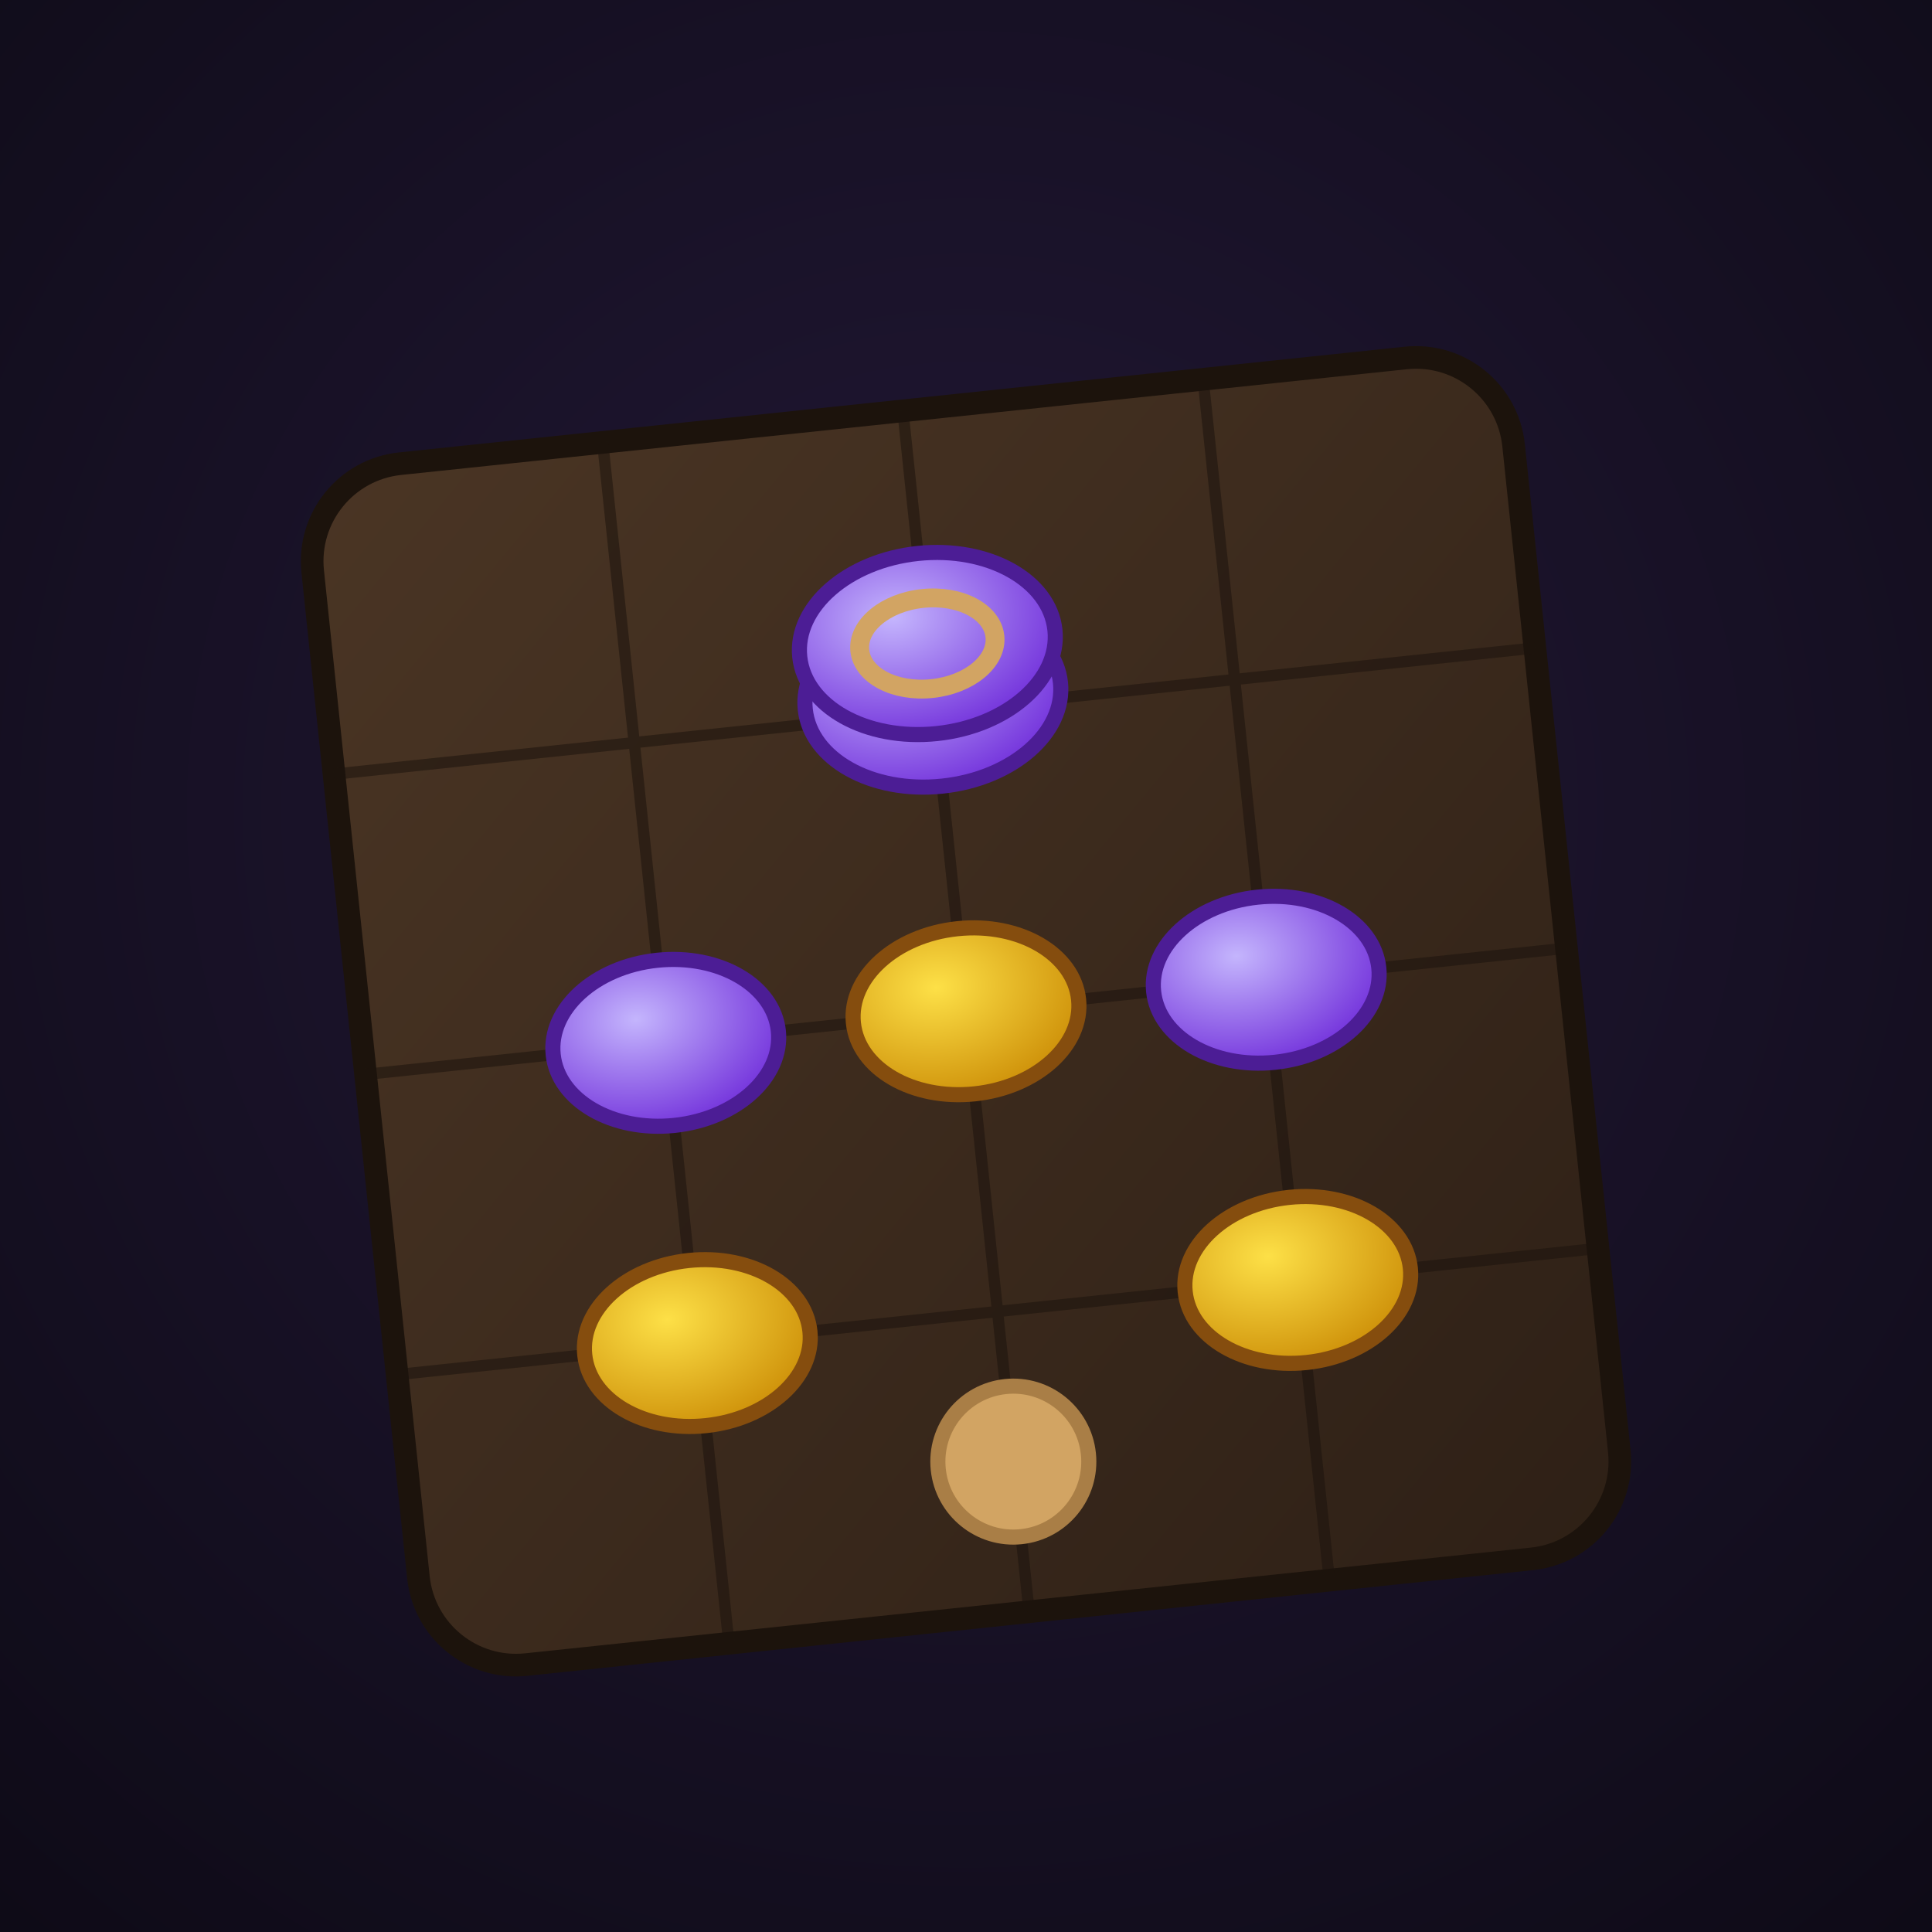
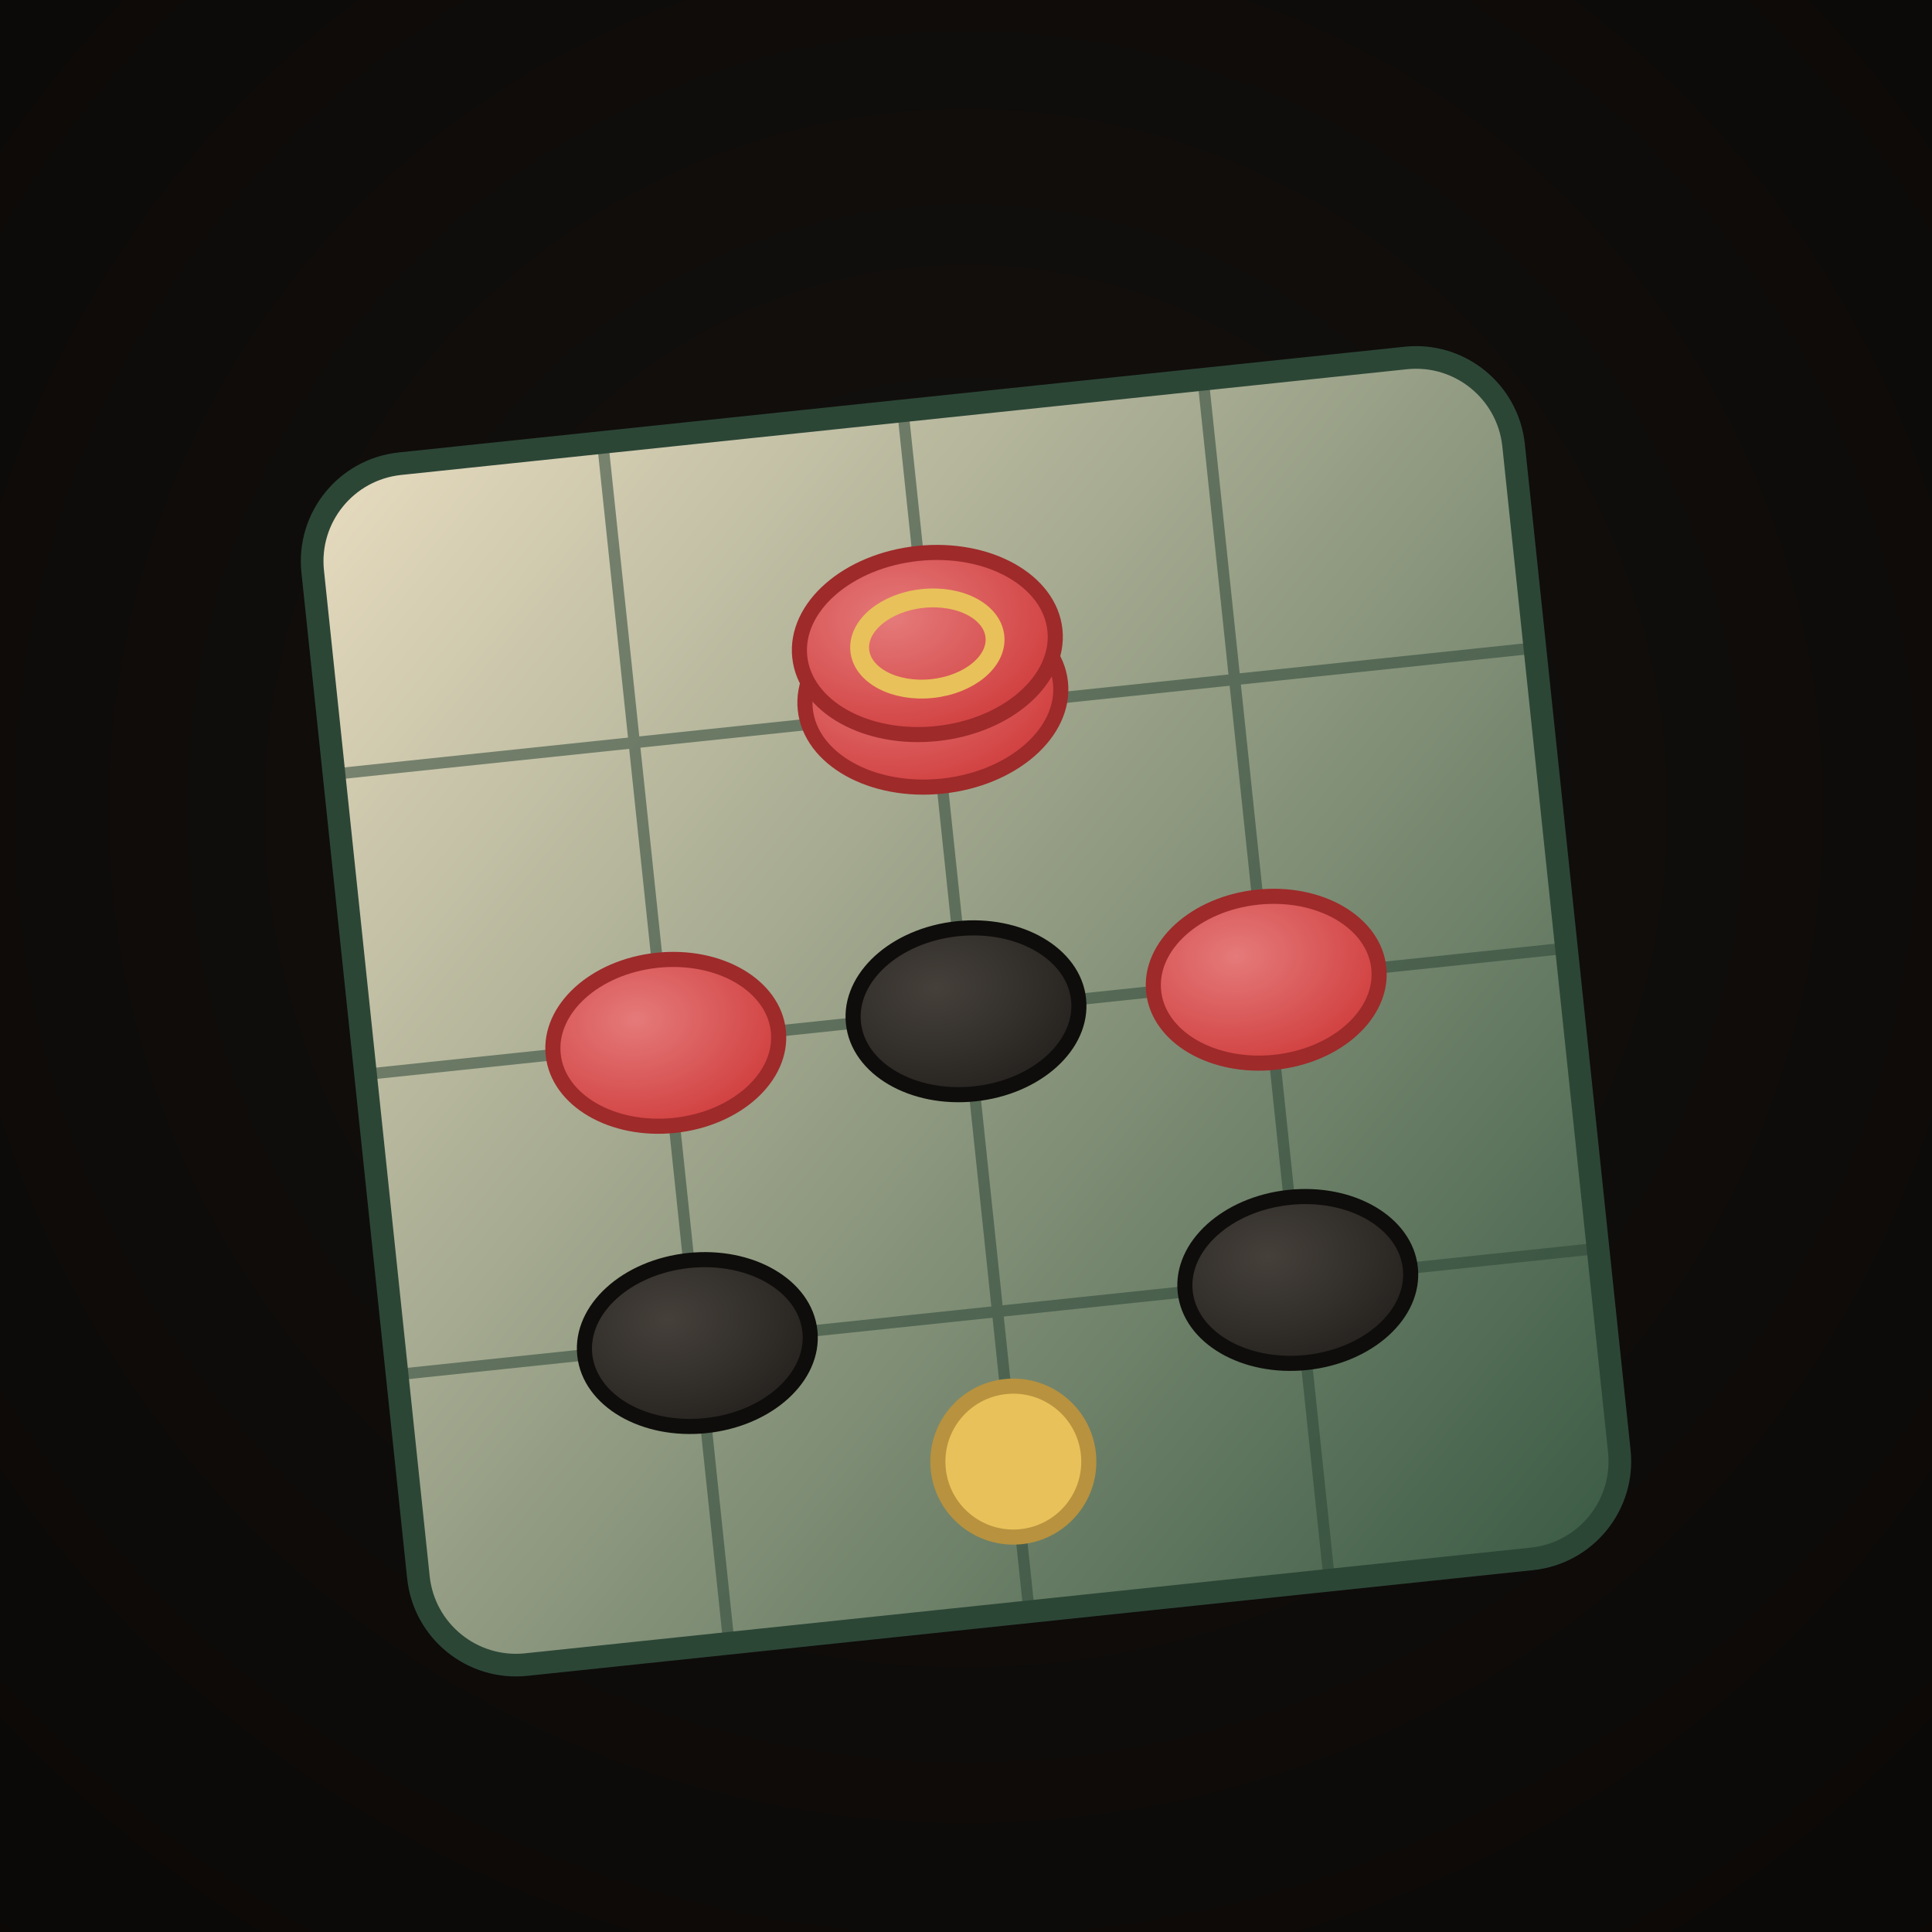
<svg xmlns="http://www.w3.org/2000/svg" viewBox="0 0 512 512" width="512" height="512" role="img" aria-label="Branch out Checkers">
  <defs>
    <radialGradient id="ck-bg" cx="0.5" cy="0.42" r="0.8">
-       <stop offset="0" stop-color="#221836" />
-       <stop offset="1" stop-color="#0d0a15" />
+       <stop offset="0" stop-color="#14110f" />
+       <stop offset="1" stop-color="#0a0806" />
    </radialGradient>
    <linearGradient id="ck-wood" x1="0" y1="0" x2="1" y2="1">
-       <stop offset="0" stop-color="#4a3524" />
-       <stop offset="1" stop-color="#2e2016" />
+       <stop offset="0" stop-color="#e8dcc0" />
+       <stop offset="1" stop-color="#3a5a44" />
    </linearGradient>
    <radialGradient id="ck-violet" cx="0.38" cy="0.34" r="0.75">
-       <stop offset="0" stop-color="#C4B5FD" />
-       <stop offset="1" stop-color="#6D28D9" />
+       <stop offset="0" stop-color="#e57a7a" />
+       <stop offset="1" stop-color="#cf3a3a" />
    </radialGradient>
    <radialGradient id="ck-amber" cx="0.38" cy="0.34" r="0.75">
-       <stop offset="0" stop-color="#FDE047" />
-       <stop offset="1" stop-color="#CA8A04" />
+       <stop offset="0" stop-color="#45403a" />
+       <stop offset="1" stop-color="#23201d" />
    </radialGradient>
  </defs>
  <rect width="512" height="512" fill="url(#ck-bg)" />
  <g transform="rotate(-6 256 268)">
-     <rect x="96" y="108" width="320" height="320" rx="26" fill="url(#ck-wood)" stroke="#1c130c" stroke-width="6" />
-     <g stroke="#1c130c" stroke-width="3" opacity="0.55">
+     <rect x="96" y="108" width="320" height="320" rx="26" fill="url(#ck-wood)" stroke="#2c4636" stroke-width="6" />
+     <g stroke="#2c4636" stroke-width="3" opacity="0.55">
      <line x1="176" y1="108" x2="176" y2="428" />
      <line x1="256" y1="108" x2="256" y2="428" />
      <line x1="336" y1="108" x2="336" y2="428" />
      <line x1="96" y1="188" x2="416" y2="188" />
      <line x1="96" y1="268" x2="416" y2="268" />
      <line x1="96" y1="348" x2="416" y2="348" />
    </g>
-     <circle cx="256" cy="388" r="20" fill="#d2a463" stroke="#a97e46" stroke-width="4" />
-     <ellipse cx="176" cy="348" rx="30" ry="22" fill="url(#ck-amber)" stroke="#854D0E" stroke-width="4" />
-     <ellipse cx="336" cy="348" rx="30" ry="22" fill="url(#ck-amber)" stroke="#854D0E" stroke-width="4" />
-     <ellipse cx="256" cy="268" rx="30" ry="22" fill="url(#ck-amber)" stroke="#854D0E" stroke-width="4" />
-     <ellipse cx="176" cy="268" rx="30" ry="22" fill="url(#ck-violet)" stroke="#4C1D95" stroke-width="4" />
-     <ellipse cx="336" cy="268" rx="30" ry="22" fill="url(#ck-violet)" stroke="#4C1D95" stroke-width="4" />
+     <circle cx="256" cy="388" r="20" fill="#e8c15a" stroke="#b8923e" stroke-width="4" />
+     <ellipse cx="176" cy="348" rx="30" ry="22" fill="url(#ck-amber)" stroke="#0e0d0b" stroke-width="4" />
+     <ellipse cx="336" cy="348" rx="30" ry="22" fill="url(#ck-amber)" stroke="#0e0d0b" stroke-width="4" />
+     <ellipse cx="256" cy="268" rx="30" ry="22" fill="url(#ck-amber)" stroke="#0e0d0b" stroke-width="4" />
+     <ellipse cx="176" cy="268" rx="30" ry="22" fill="url(#ck-violet)" stroke="#9e2a2a" stroke-width="4" />
+     <ellipse cx="336" cy="268" rx="30" ry="22" fill="url(#ck-violet)" stroke="#9e2a2a" stroke-width="4" />
    <g transform="translate(256 176)">
-       <ellipse cx="0" cy="8" rx="34" ry="24" fill="url(#ck-violet)" stroke="#4C1D95" stroke-width="4" />
-       <ellipse cx="0" cy="-6" rx="34" ry="24" fill="url(#ck-violet)" stroke="#4C1D95" stroke-width="4" />
-       <ellipse cx="0" cy="-6" rx="18" ry="12" fill="none" stroke="#d2a463" stroke-width="5" />
+       <ellipse cx="0" cy="8" rx="34" ry="24" fill="url(#ck-violet)" stroke="#9e2a2a" stroke-width="4" />
+       <ellipse cx="0" cy="-6" rx="34" ry="24" fill="url(#ck-violet)" stroke="#9e2a2a" stroke-width="4" />
+       <ellipse cx="0" cy="-6" rx="18" ry="12" fill="none" stroke="#e8c15a" stroke-width="5" />
    </g>
  </g>
</svg>
